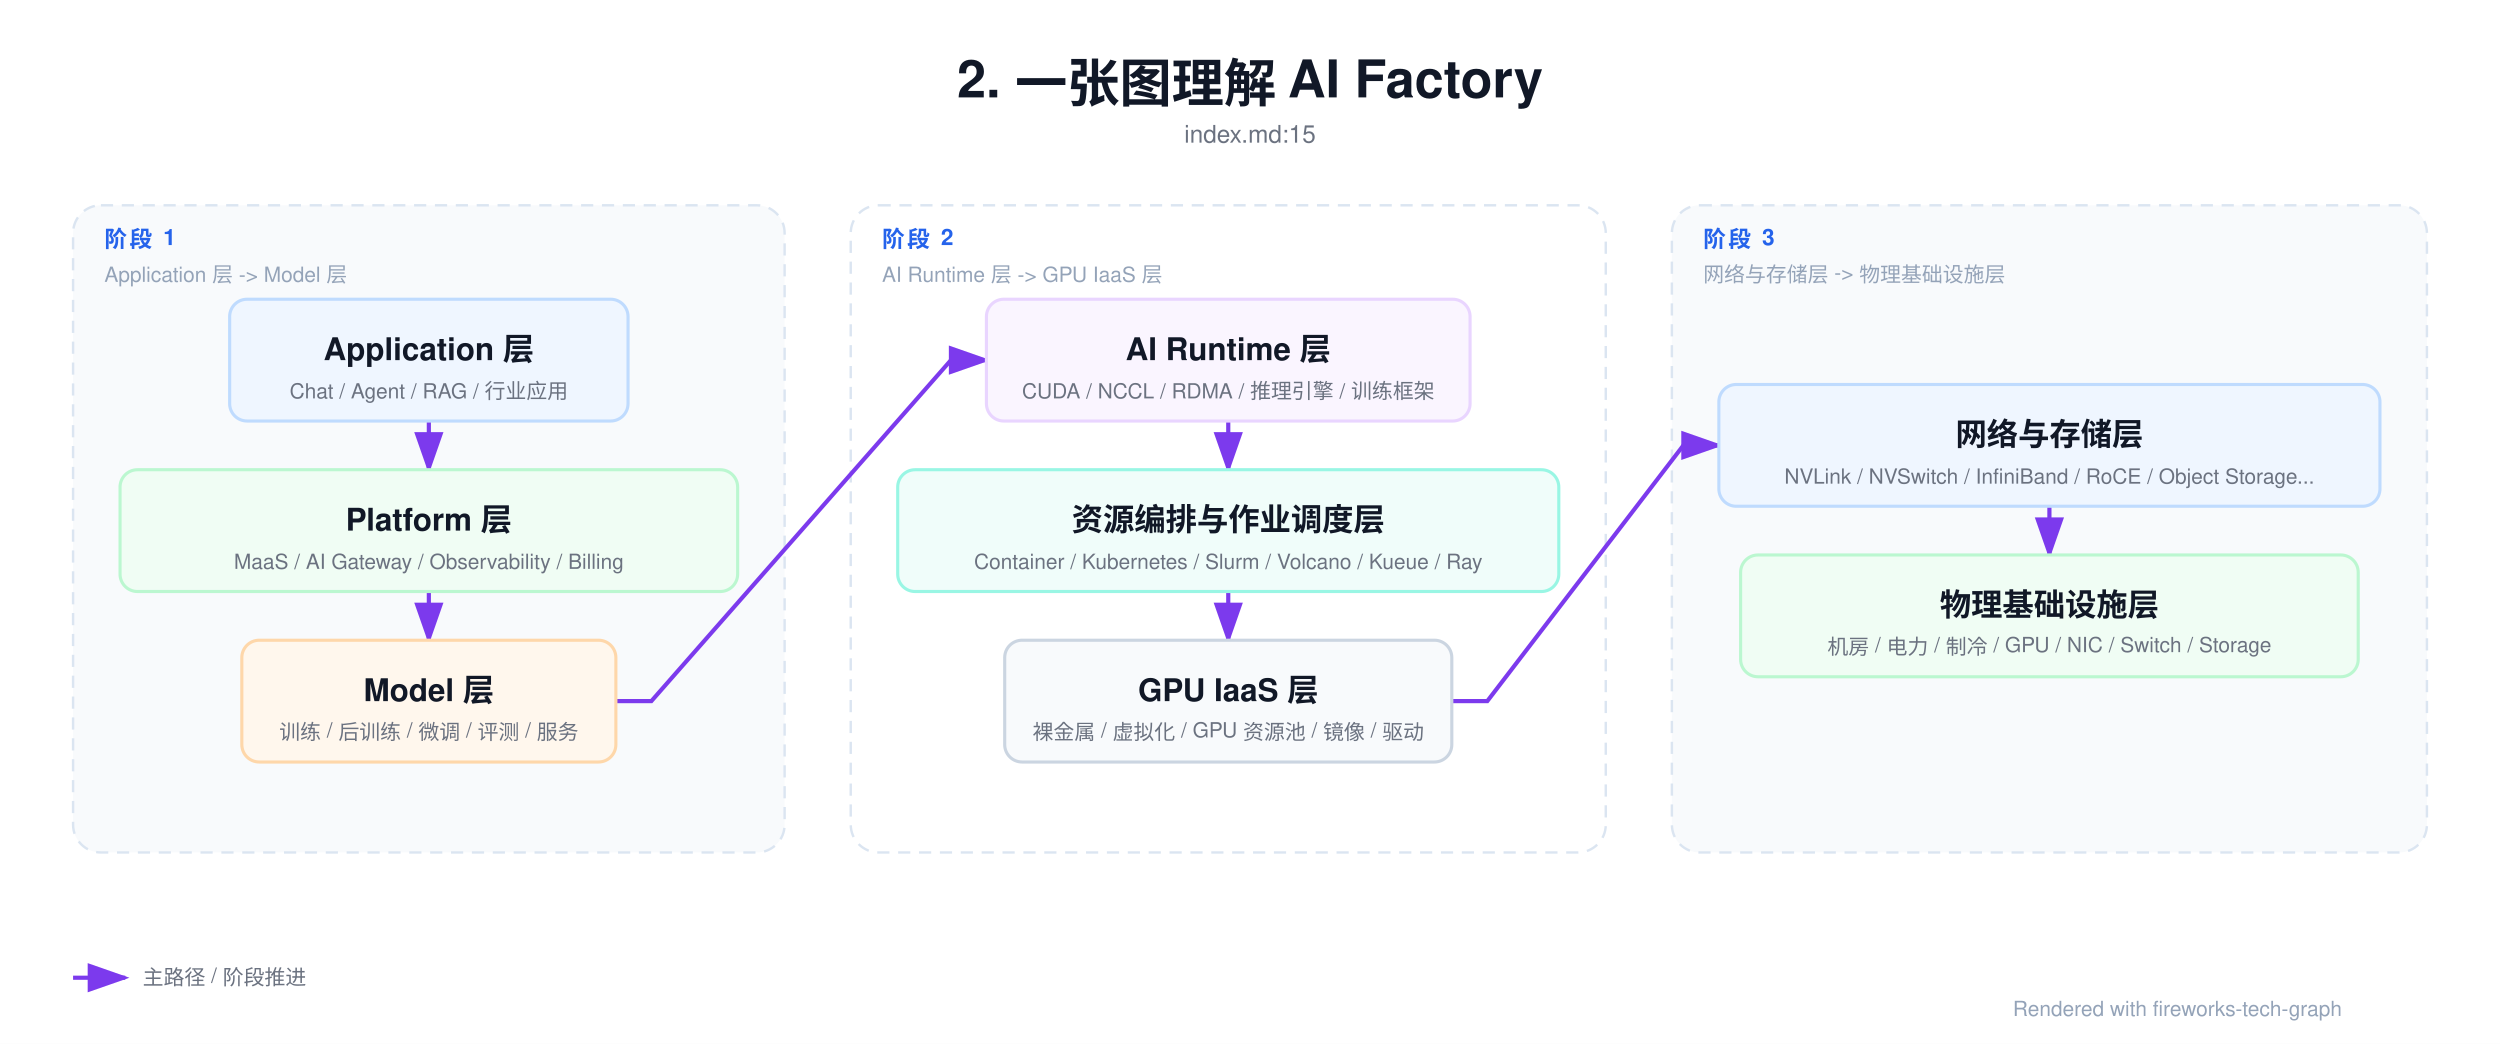
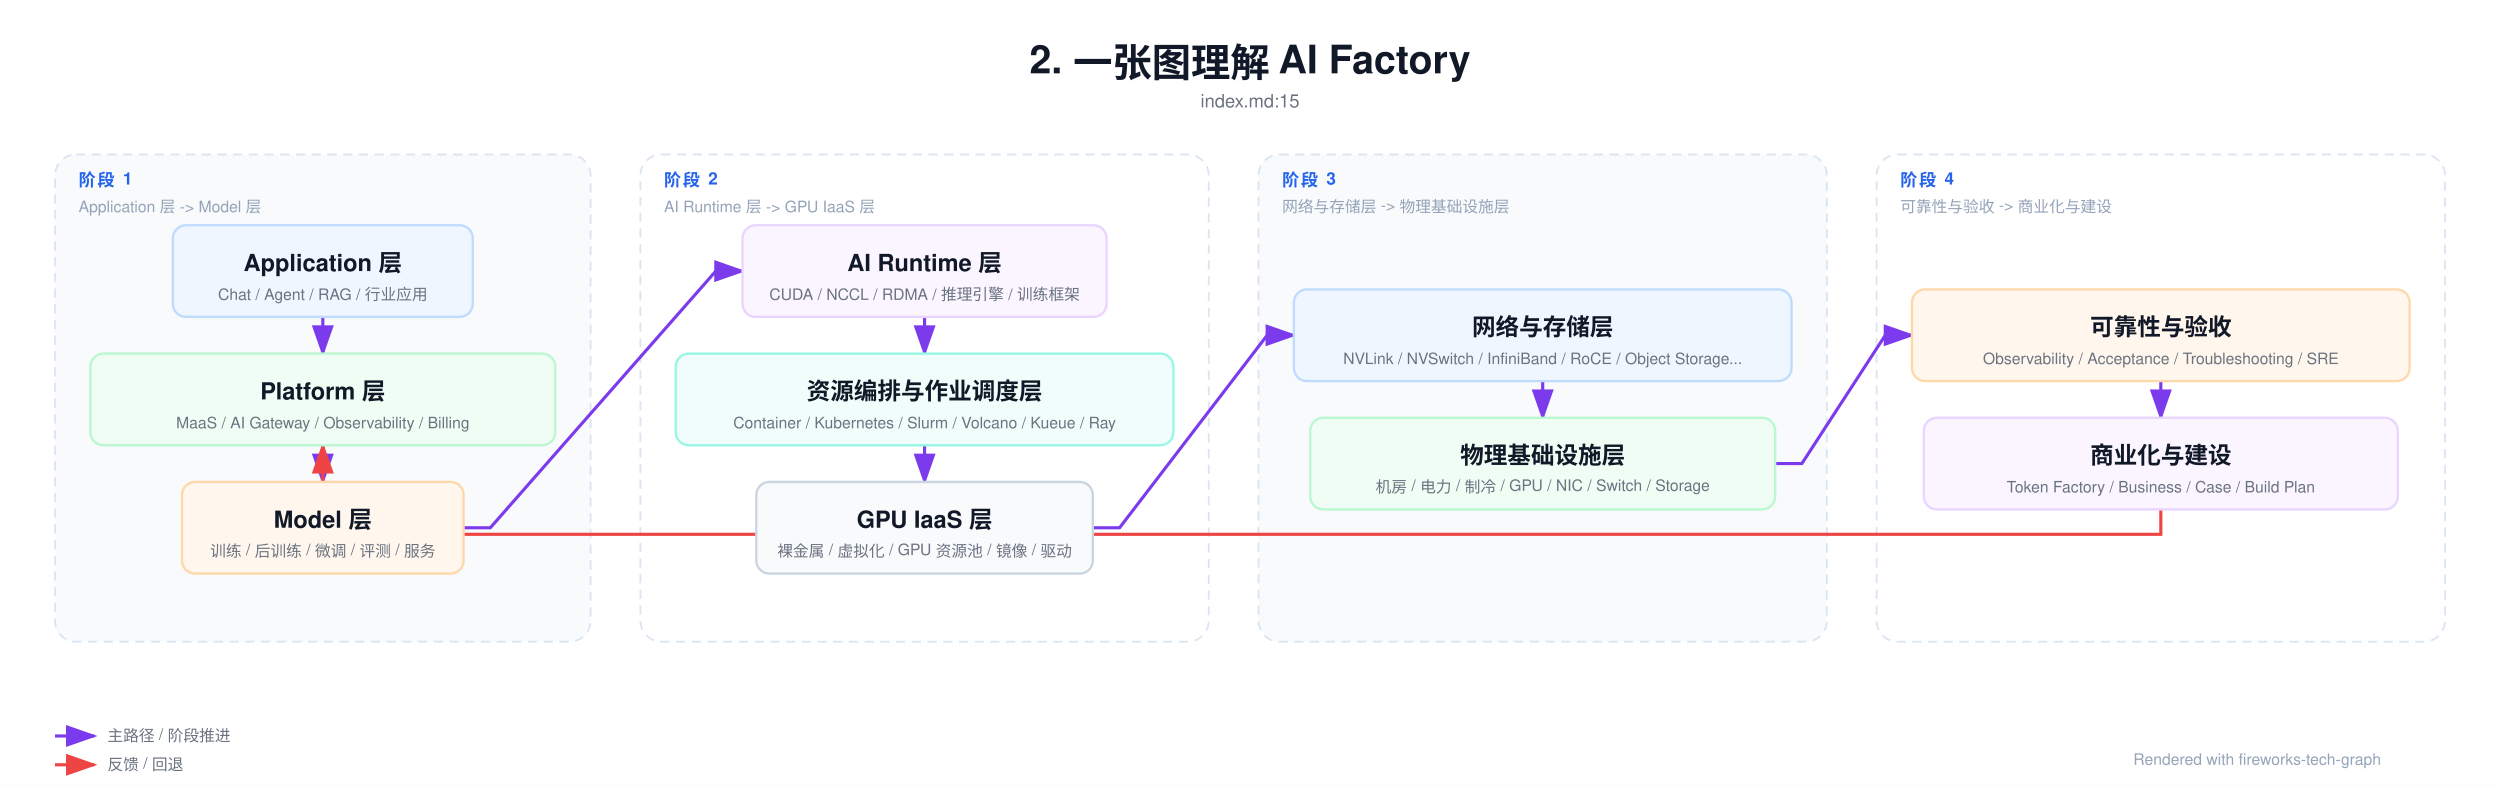
- <svg xmlns="http://www.w3.org/2000/svg" viewBox="0 0 1437 600" width="1437" height="600">
+ <svg xmlns="http://www.w3.org/2000/svg" viewBox="0 0 1909 600" width="1909" height="600">
  <defs>
    <marker id="arrowA" markerWidth="10" markerHeight="7" refX="9" refY="3.5" orient="auto">
      <polygon points="0 0, 10 3.5, 0 7" fill="#7c3aed" />
    </marker>
    <marker id="arrowB" markerWidth="10" markerHeight="7" refX="9" refY="3.5" orient="auto">
      <polygon points="0 0, 10 3.5, 0 7" fill="#10b981" />
    </marker>
    <marker id="arrowC" markerWidth="10" markerHeight="7" refX="9" refY="3.5" orient="auto">
      <polygon points="0 0, 10 3.5, 0 7" fill="#2563eb" />
    </marker>
    <marker id="arrowE" markerWidth="10" markerHeight="7" refX="9" refY="3.5" orient="auto">
      <polygon points="0 0, 10 3.5, 0 7" fill="#f97316" />
    </marker>
    <marker id="arrowF" markerWidth="10" markerHeight="7" refX="9" refY="3.5" orient="auto">
      <polygon points="0 0, 10 3.5, 0 7" fill="#7c3aed" />
    </marker>
    <marker id="arrowG" markerWidth="10" markerHeight="7" refX="9" refY="3.5" orient="auto">
      <polygon points="0 0, 10 3.5, 0 7" fill="#ef4444" />
    </marker>
    <marker id="arrowH" markerWidth="10" markerHeight="7" refX="9" refY="3.5" orient="auto">
      <polygon points="0 0, 10 3.5, 0 7" fill="#6b7280" />
    </marker>
    <filter id="shadowSoft" x="-20%" y="-20%" width="140%" height="160%">
      <feDropShadow dx="0" dy="3" stdDeviation="6" flood-color="#0f172a" flood-opacity="0.12" />
    </filter>
    <filter id="shadowGlass" x="-20%" y="-20%" width="140%" height="160%">
      <feDropShadow dx="0" dy="10" stdDeviation="16" flood-color="#020617" flood-opacity="0.28" />
    </filter>
    <style>
    text { font-family: 'Helvetica Neue', Helvetica, Arial, 'PingFang SC', 'Microsoft YaHei', 'Microsoft JhengHei', 'SimHei', sans-serif; }
    .title { font-size: 30px; font-weight: 700; fill: #111827; }
    .subtitle { font-size: 14px; font-weight: 500; fill: #6b7280; }
    .section { font-size: 13px; font-weight: 700; fill: #2563eb; letter-spacing: 1.4px; }
    .section-sub { font-size: 12px; font-weight: 500; fill: #94a3b8; }
    .node-title { font-size: 18px; font-weight: 700; fill: #111827; }
    .node-sub { font-size: 12px; font-weight: 500; fill: #6b7280; }
    .node-type { font-size: 12px; font-weight: 700; fill: #9ca3af; letter-spacing: 0.08em; }
    .arrow-label { font-size: 12px; font-weight: 600; fill: #6b7280; }
    .legend { font-size: 12px; font-weight: 500; fill: #6b7280; }
    .footnote { font-size: 12px; font-weight: 500; fill: #94a3b8; }
    </style>
  </defs>
-   <rect width="1437.0" height="600.0" fill="#ffffff" />
-   <text x="718.5" y="56" text-anchor="middle" class="title">2. 一张图理解 AI Factory</text>
-   <text x="718.5" y="82" text-anchor="middle" class="subtitle">index.md:15</text>
+   <rect width="1909.0" height="600.0" fill="#ffffff" />
+   <text x="954.5" y="56" text-anchor="middle" class="title">2. 一张图理解 AI Factory</text>
+   <text x="954.5" y="82" text-anchor="middle" class="subtitle">index.md:15</text>
  <rect x="42.0" y="118.0" width="409.0" height="372.0" rx="16.0" fill="#f8fafc" stroke="#dbe5f1" stroke-width="1.4" stroke-dasharray="7 5" />
  <text x="60.0" y="142.0" class="section">阶段 1</text>
  <text x="60.0" y="162.0" class="section-sub">Application 层 -&gt; Model 层</text>
  <rect x="489.0" y="118.0" width="434.0" height="372.0" rx="16.0" fill="#ffffff" stroke="#dbe5f1" stroke-width="1.4" stroke-dasharray="7 5" />
  <text x="507.0" y="142.0" class="section">阶段 2</text>
  <text x="507.0" y="162.0" class="section-sub">AI Runtime 层 -&gt; GPU IaaS 层</text>
  <rect x="961.0" y="118.0" width="434.0" height="372.0" rx="16.0" fill="#f8fafc" stroke="#dbe5f1" stroke-width="1.4" stroke-dasharray="7 5" />
  <text x="979.0" y="142.0" class="section">阶段 3</text>
  <text x="979.0" y="162.0" class="section-sub">网络与存储层 -&gt; 物理基础设施层</text>
+   <rect x="1433.0" y="118.0" width="434.0" height="372.0" rx="16.0" fill="#ffffff" stroke="#dbe5f1" stroke-width="1.4" stroke-dasharray="7 5" />
+   <text x="1451.0" y="142.0" class="section">阶段 4</text>
+   <text x="1451.0" y="162.0" class="section-sub">可靠性与验收 -&gt; 商业化与建设</text>
  <path d="M 246.5,242.0 L 246.5,270.0" fill="none" stroke="#7c3aed" stroke-width="2.4" marker-end="url(#arrowA)" />
  <path d="M 246.5,340.0 L 246.5,368.0" fill="none" stroke="#7c3aed" stroke-width="2.4" marker-end="url(#arrowA)" />
  <path d="M 354.0,403.0 L 374.4,403.0 L 546.6,207.0 L 567.0,207.0" fill="none" stroke="#7c3aed" stroke-width="2.4" marker-end="url(#arrowA)" />
  <path d="M 706.0,242.0 L 706.0,270.0" fill="none" stroke="#7c3aed" stroke-width="2.4" marker-end="url(#arrowA)" />
  <path d="M 706.0,340.0 L 706.0,368.0" fill="none" stroke="#7c3aed" stroke-width="2.4" marker-end="url(#arrowA)" />
  <path d="M 834.5,403.0 L 854.9,403.0 L 967.6,256.0 L 988.0,256.0" fill="none" stroke="#7c3aed" stroke-width="2.4" marker-end="url(#arrowA)" />
  <path d="M 1178.0,291.0 L 1178.0,319.0" fill="none" stroke="#7c3aed" stroke-width="2.4" marker-end="url(#arrowA)" />
+   <path d="M 1355.5,354.0 L 1375.9,354.0 L 1439.6,256.0 L 1460.0,256.0" fill="none" stroke="#7c3aed" stroke-width="2.4" marker-end="url(#arrowA)" />
+   <path d="M 1650.0,291.0 L 1650.0,319.0" fill="none" stroke="#7c3aed" stroke-width="2.4" marker-end="url(#arrowA)" />
+   <path d="M 1650.0,389.0 L 1650.0,408.0 L 246.5,408.0 L 246.5,340.0" fill="none" stroke="#ef4444" stroke-width="2.4" marker-end="url(#arrowG)" />
  <rect x="132.0" y="172.0" width="229.0" height="70.0" rx="10.0" fill="#eff6ff" stroke="#bfdbfe" stroke-width="1.8" />
  <text x="246.5" y="207.0" text-anchor="middle" class="node-title">Application 层</text>
  <text x="246.5" y="229.0" text-anchor="middle" class="node-sub">Chat / Agent / RAG / 行业应用</text>
  <rect x="69.0" y="270.0" width="355.0" height="70.0" rx="10.0" fill="#f0fdf4" stroke="#bbf7d0" stroke-width="1.8" />
  <text x="246.5" y="305.0" text-anchor="middle" class="node-title">Platform 层</text>
  <text x="246.5" y="327.0" text-anchor="middle" class="node-sub">MaaS / AI Gateway / Observability / Billing</text>
  <rect x="139.0" y="368.0" width="215.0" height="70.0" rx="10.0" fill="#fff7ed" stroke="#fed7aa" stroke-width="1.8" />
  <text x="246.5" y="403.0" text-anchor="middle" class="node-title">Model 层</text>
  <text x="246.5" y="425.0" text-anchor="middle" class="node-sub">训练 / 后训练 / 微调 / 评测 / 服务</text>
  <rect x="567.0" y="172.0" width="278.0" height="70.0" rx="10.0" fill="#faf5ff" stroke="#e9d5ff" stroke-width="1.8" />
  <text x="706.0" y="207.0" text-anchor="middle" class="node-title">AI Runtime 层</text>
  <text x="706.0" y="229.0" text-anchor="middle" class="node-sub">CUDA / NCCL / RDMA / 推理引擎 / 训练框架</text>
  <rect x="516.0" y="270.0" width="380.0" height="70.0" rx="10.0" fill="#f0fdfa" stroke="#99f6e4" stroke-width="1.8" />
  <text x="706.0" y="305.0" text-anchor="middle" class="node-title">资源编排与作业调度层</text>
  <text x="706.0" y="327.0" text-anchor="middle" class="node-sub">Container / Kubernetes / Slurm / Volcano / Kueue / Ray</text>
  <rect x="577.5" y="368.0" width="257.0" height="70.0" rx="10.0" fill="#f8fafc" stroke="#cbd5e1" stroke-width="1.8" />
  <text x="706.0" y="403.0" text-anchor="middle" class="node-title">GPU IaaS 层</text>
  <text x="706.0" y="425.0" text-anchor="middle" class="node-sub">裸金属 / 虚拟化 / GPU 资源池 / 镜像 / 驱动</text>
  <rect x="988.0" y="221.0" width="380.0" height="70.0" rx="10.0" fill="#eff6ff" stroke="#bfdbfe" stroke-width="1.8" />
  <text x="1178.0" y="256.0" text-anchor="middle" class="node-title">网络与存储层</text>
  <text x="1178.0" y="278.0" text-anchor="middle" class="node-sub">NVLink / NVSwitch / InfiniBand / RoCE / Object Storage...</text>
  <rect x="1000.5" y="319.0" width="355.0" height="70.0" rx="10.0" fill="#f0fdf4" stroke="#bbf7d0" stroke-width="1.8" />
  <text x="1178.0" y="354.0" text-anchor="middle" class="node-title">物理基础设施层</text>
  <text x="1178.0" y="376.0" text-anchor="middle" class="node-sub">机房 / 电力 / 制冷 / GPU / NIC / Switch / Storage</text>
+   <rect x="1460.0" y="221.0" width="380.0" height="70.0" rx="10.0" fill="#fff7ed" stroke="#fed7aa" stroke-width="1.8" />
+   <text x="1650.0" y="256.0" text-anchor="middle" class="node-title">可靠性与验收</text>
+   <text x="1650.0" y="278.0" text-anchor="middle" class="node-sub">Observability / Acceptance / Troubleshooting / SRE</text>
+   <rect x="1469.0" y="319.0" width="362.0" height="70.0" rx="10.0" fill="#faf5ff" stroke="#e9d5ff" stroke-width="1.8" />
+   <text x="1650.0" y="354.0" text-anchor="middle" class="node-title">商业化与建设</text>
+   <text x="1650.0" y="376.0" text-anchor="middle" class="node-sub">Token Factory / Business / Case / Build Plan</text>
  <line x1="42.0" y1="562.0" x2="72.0" y2="562.0" stroke="#7c3aed" stroke-width="2.4" marker-end="url(#arrowA)" />
  <text x="82.0" y="566.0" class="legend">主路径 / 阶段推进</text>
-   <text x="1157.0" y="584.0" class="footnote">Rendered with fireworks-tech-graph</text>
+   <line x1="42.0" y1="584.0" x2="72.0" y2="584.0" stroke="#ef4444" stroke-width="2.4" marker-end="url(#arrowG)" />
+   <text x="82.0" y="588.0" class="legend">反馈 / 回退</text>
+   <text x="1629.0" y="584.0" class="footnote">Rendered with fireworks-tech-graph</text>
</svg>
